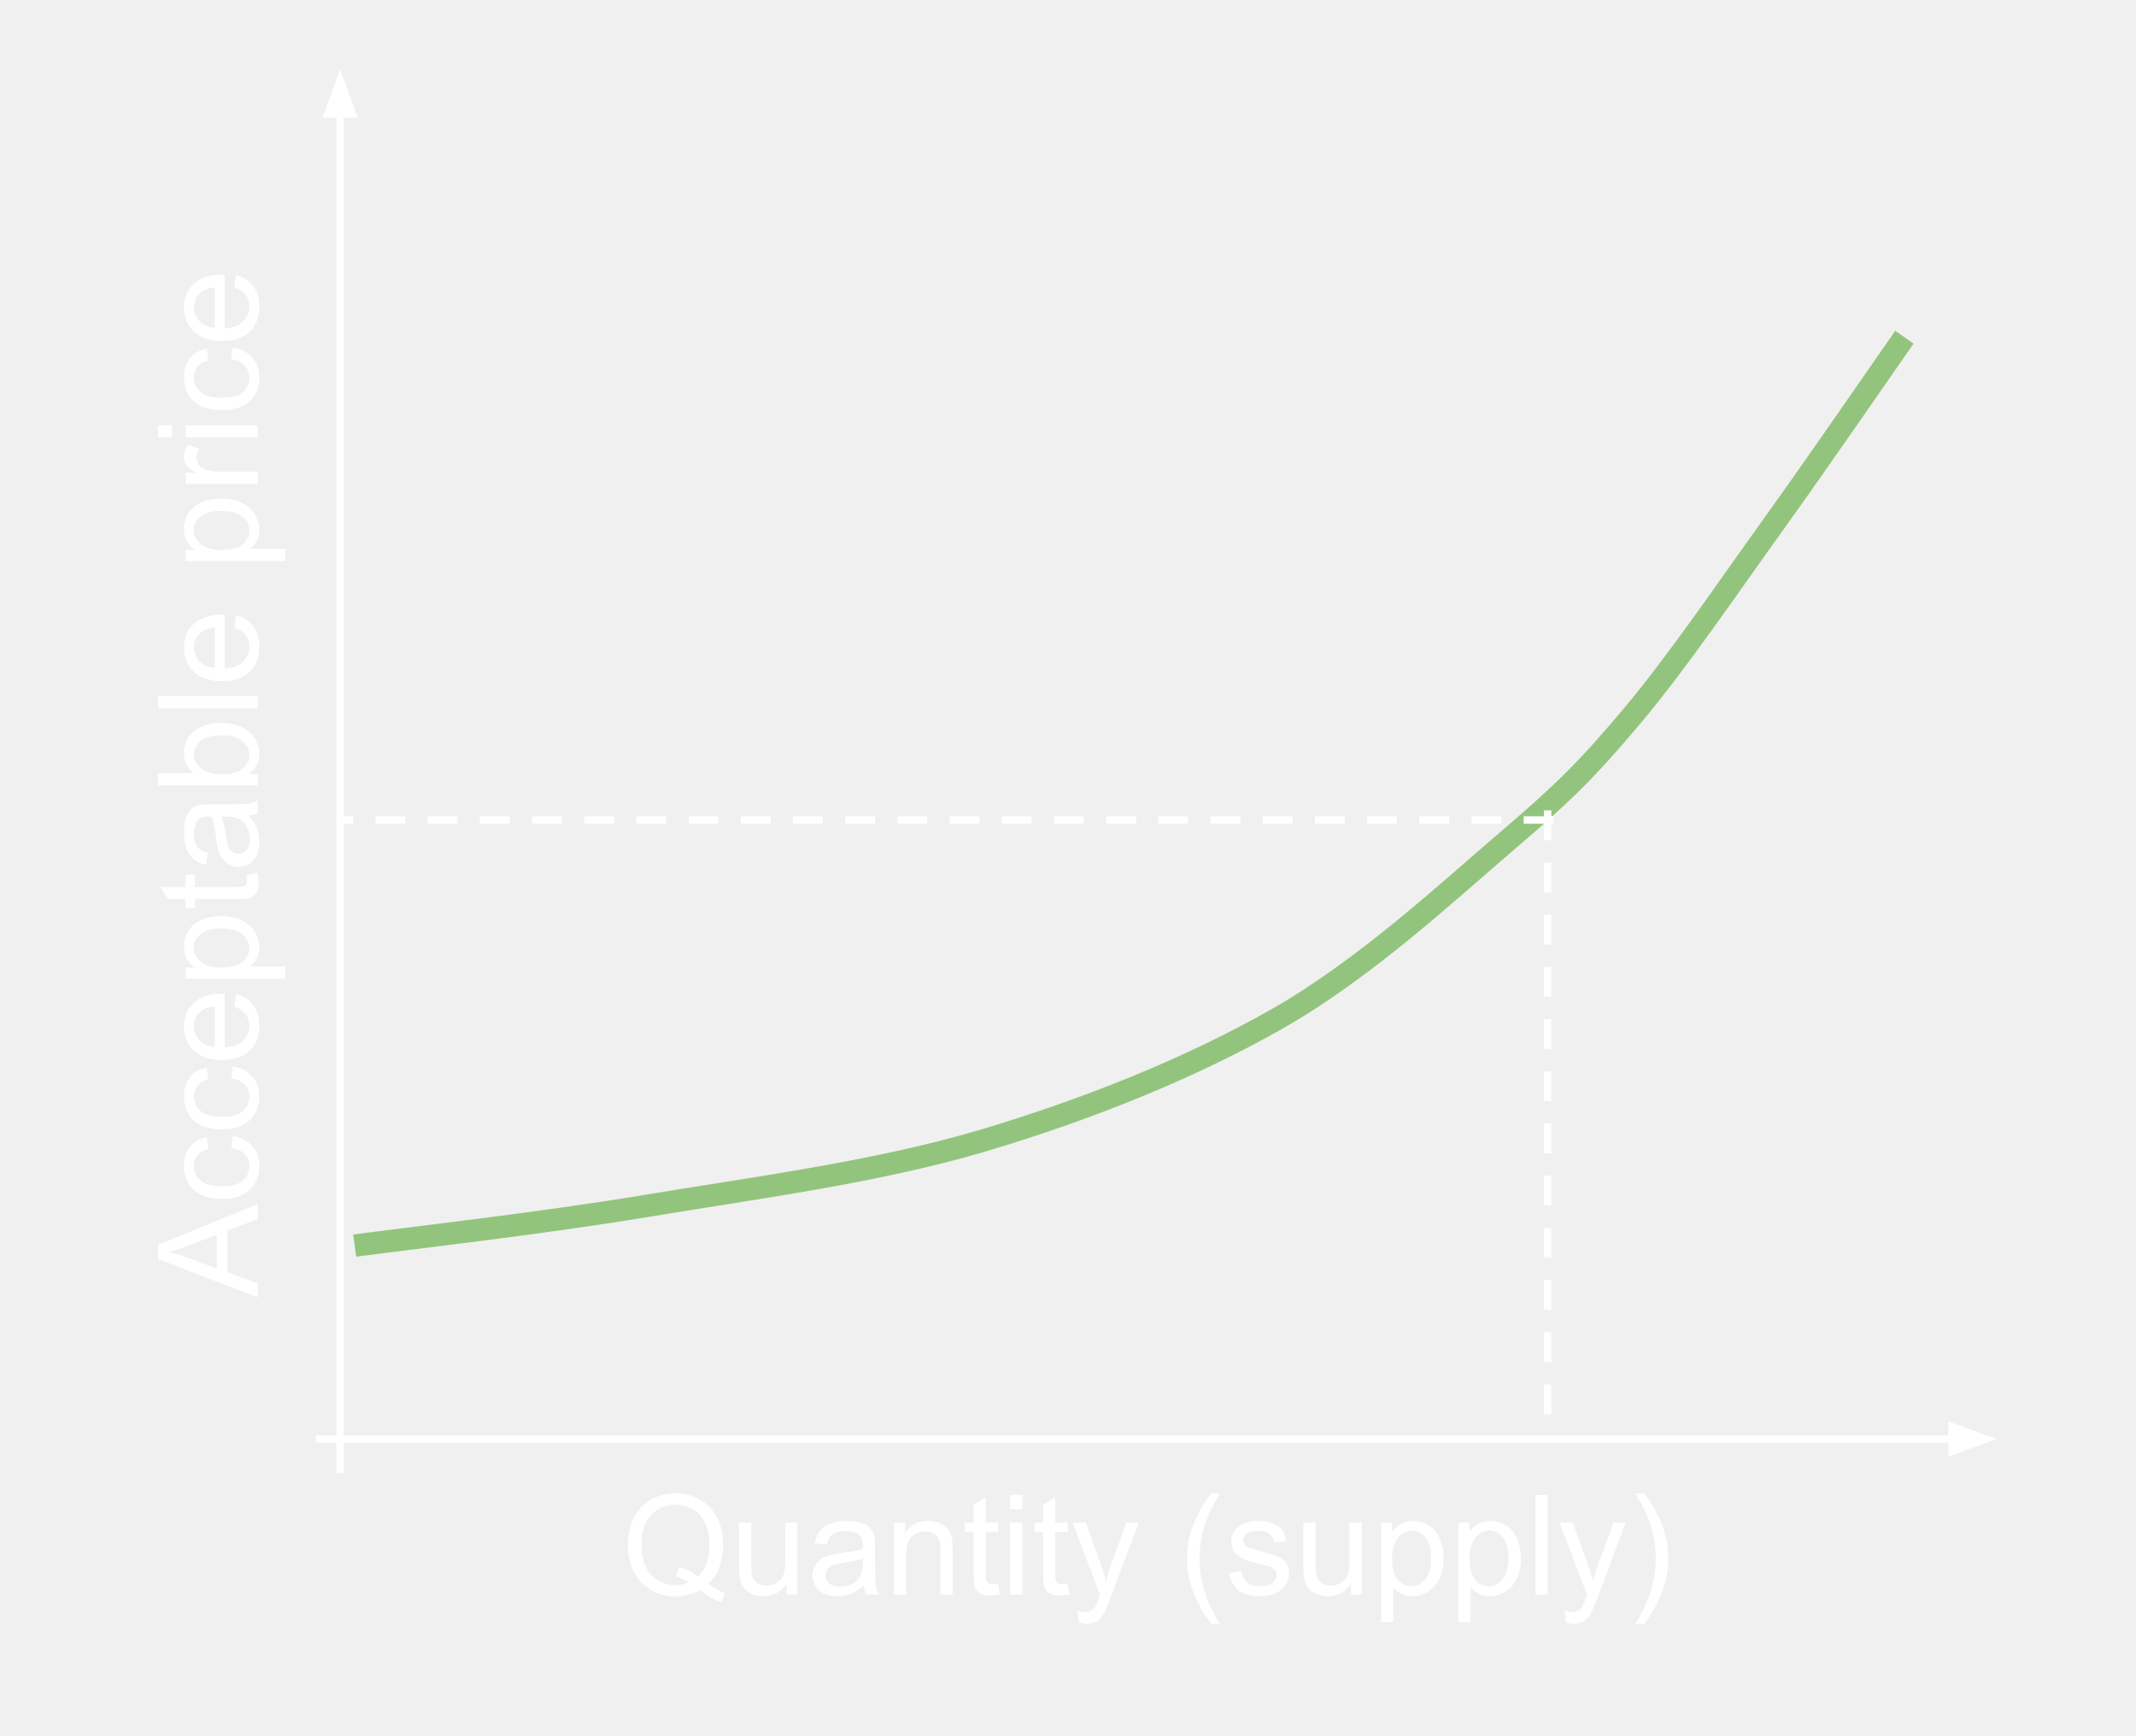
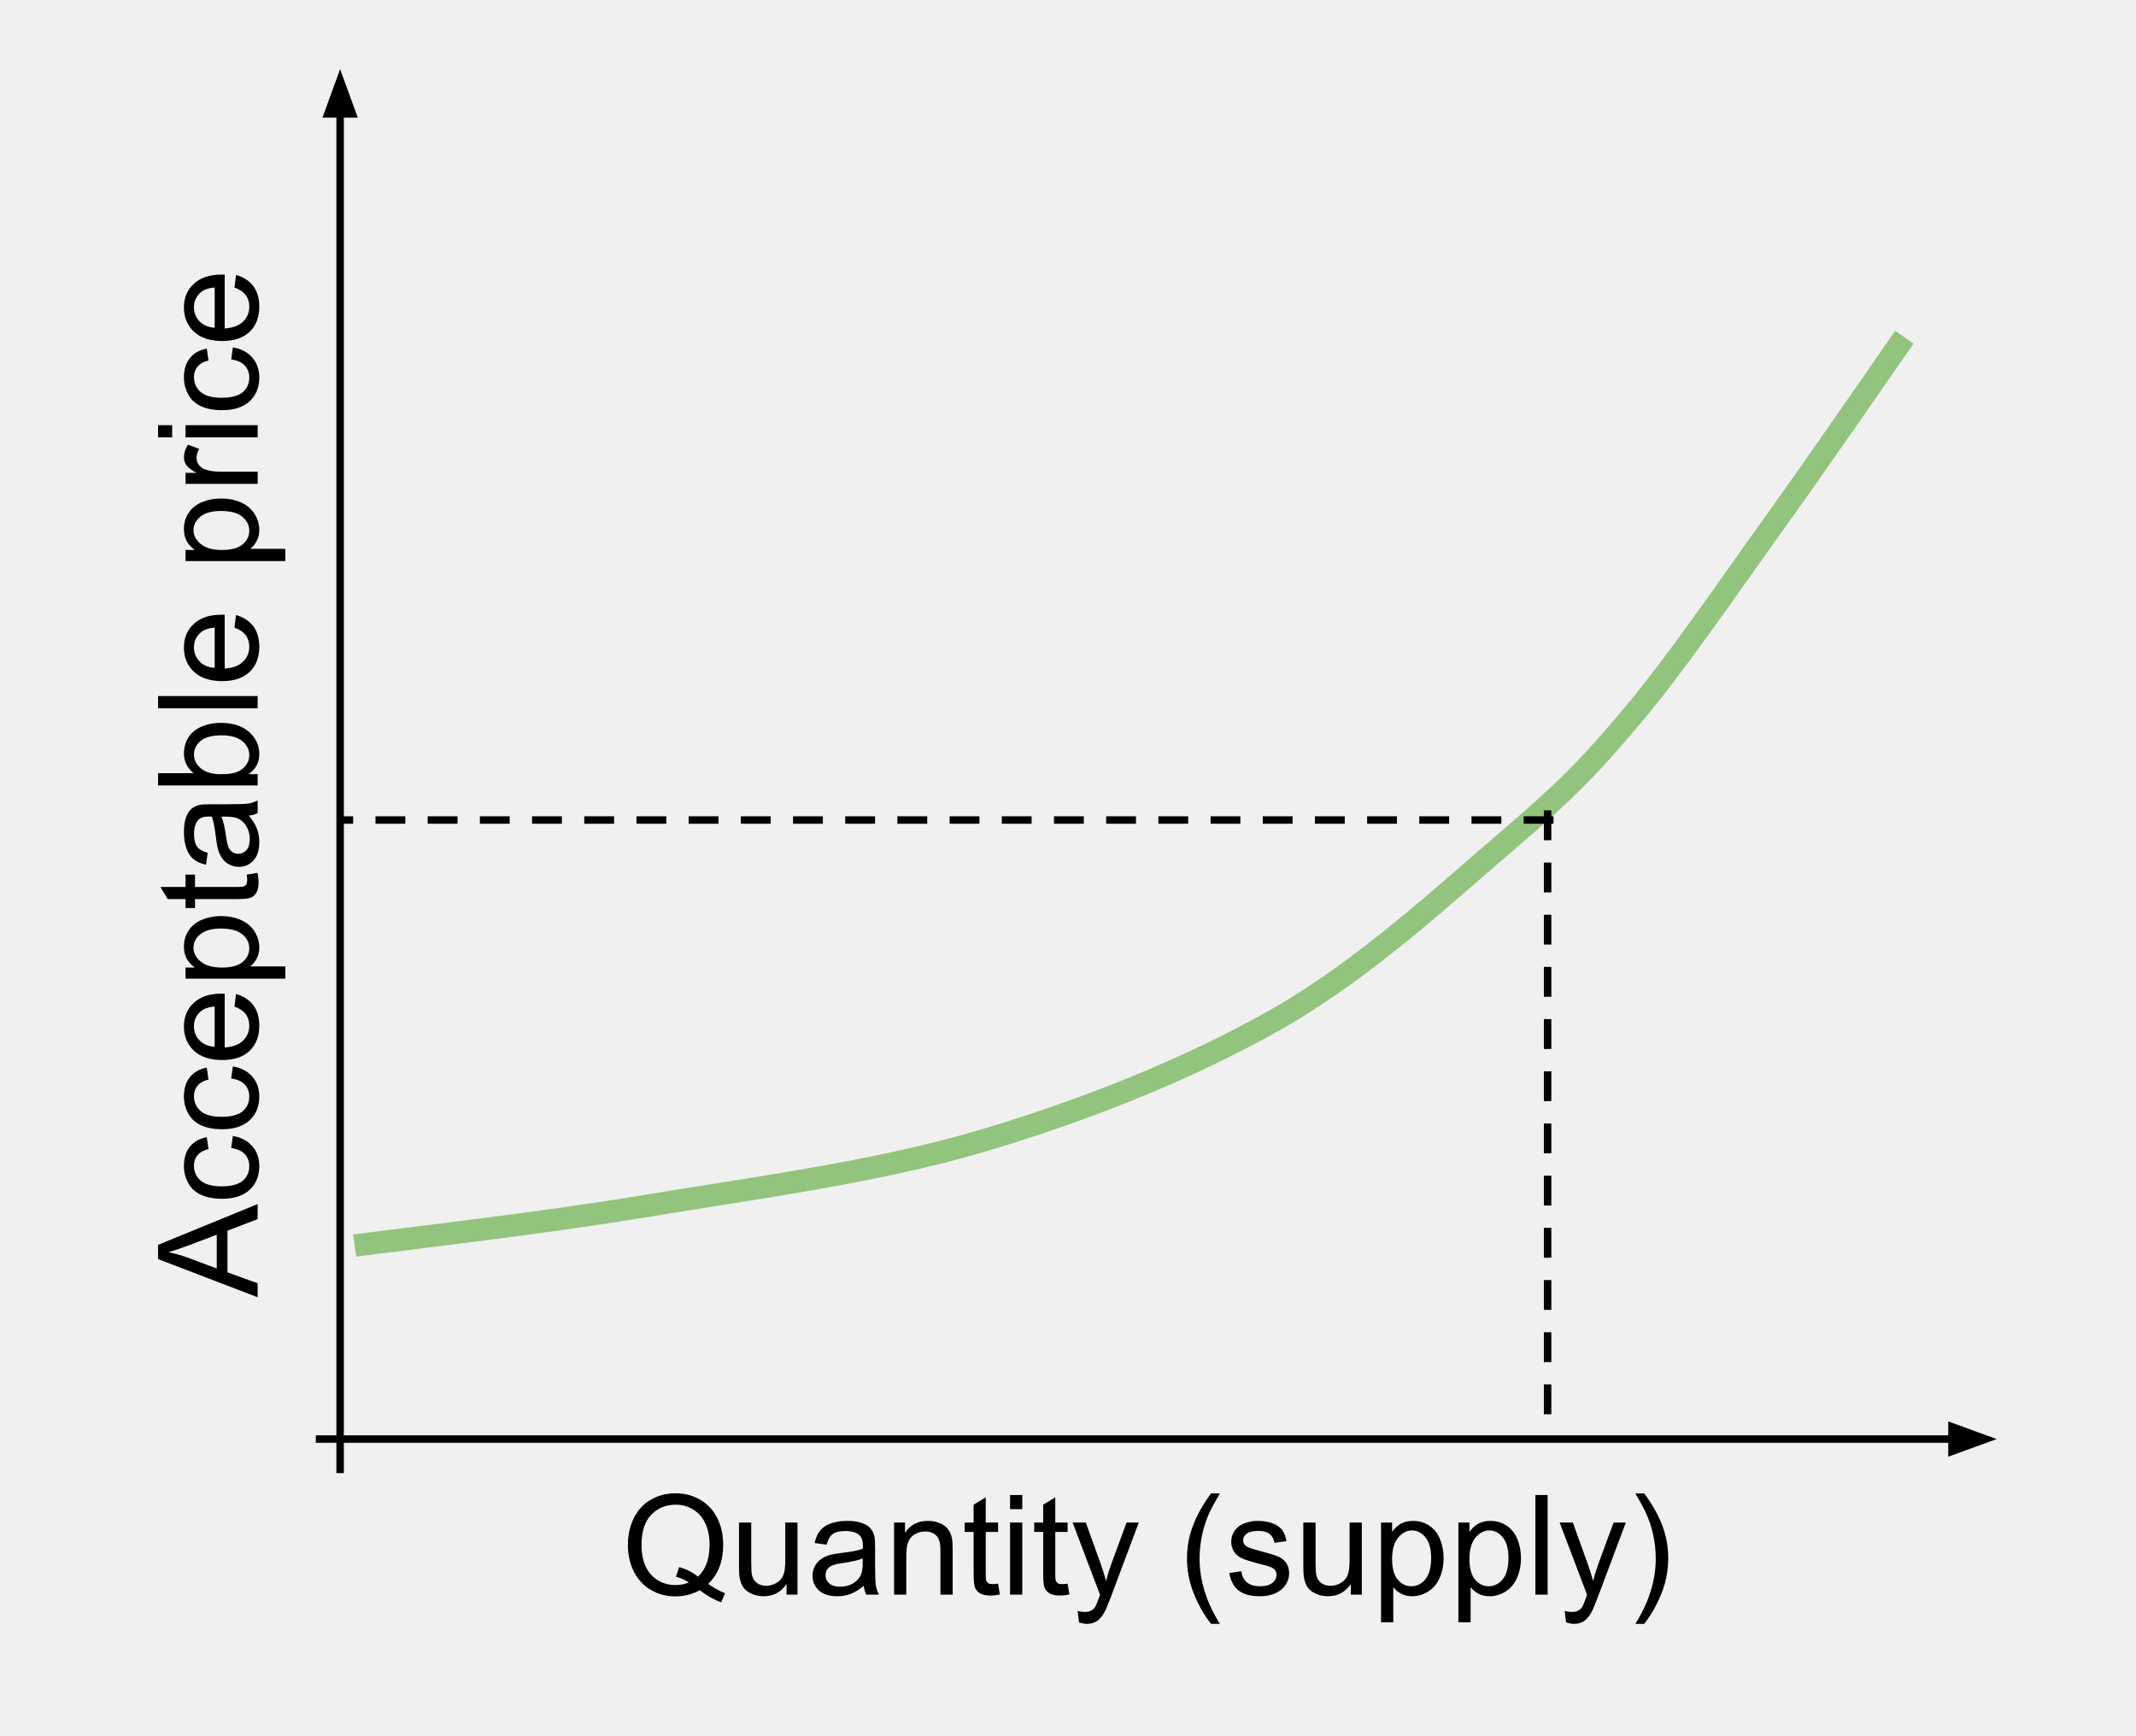
<svg xmlns="http://www.w3.org/2000/svg" version="1.1" viewBox="0.0 0.0 286.491 232.819" fill="none" stroke="none" stroke-linecap="square" stroke-miterlimit="10">
  <clipPath id="p.0">
    <path d="m0 0l286.491 0l0 232.819l-286.491 0l0 -232.819z" clip-rule="nonzero" />
  </clipPath>
  <g clip-path="url(#p.0)">
-     <path fill="#fff" fill-opacity="0.0" d="m0 0l286.491 0l0 232.819l-286.491 0z" fill-rule="evenodd" />
-     <path fill="#fff" fill-opacity="0.0" d="m45.619 197.591l0 -188.315" fill-rule="evenodd" />
-     <path stroke="#fff" stroke-width="1.0" stroke-linejoin="round" stroke-linecap="butt" d="m45.619 197.591l0 -182.315" fill-rule="evenodd" />
-     <path fill="#fff" stroke="#fff" stroke-width="1.0" stroke-linecap="butt" d="m47.271 15.276l-1.652 -4.538l-1.652 4.538z" fill-rule="evenodd" />
-     <path fill="#fff" fill-opacity="0.0" d="m42.36 193.029l225.449 0" fill-rule="evenodd" />
-     <path stroke="#fff" stroke-width="1.0" stroke-linejoin="round" stroke-linecap="butt" d="m42.36 193.029l219.449 0" fill-rule="evenodd" />
-     <path fill="#fff" stroke="#fff" stroke-width="1.0" stroke-linecap="butt" d="m261.808 194.681l4.538 -1.652l-4.538 -1.652z" fill-rule="evenodd" />
-     <path fill="#fff" fill-opacity="0.0" d="m255.428 45.228c-2.932 4.191 -11.512 16.682 -17.593 25.144c-6.081 8.462 -12.922 18.535 -18.895 25.627c-5.973 7.092 -9.014 10.154 -16.942 16.924c-7.928 6.77 -18.896 17.006 -30.625 23.695c-11.728 6.689 -25.628 12.249 -39.745 16.439c-14.118 4.191 -30.951 6.367 -44.961 8.705c-14.009 2.337 -32.579 4.433 -39.094 5.319" fill-rule="evenodd" />
+     <path fill="#000000" fill-opacity="0.0" d="m0 0l286.491 0l0 232.819l-286.491 0z" fill-rule="evenodd" />
+     <path fill="#000000" fill-opacity="0.0" d="m45.619 197.591l0 -188.315" fill-rule="evenodd" />
+     <path stroke="#000000" stroke-width="1.0" stroke-linejoin="round" stroke-linecap="butt" d="m45.619 197.591l0 -182.315" fill-rule="evenodd" />
+     <path fill="#000000" stroke="#000000" stroke-width="1.0" stroke-linecap="butt" d="m47.271 15.276l-1.652 -4.538l-1.652 4.538z" fill-rule="evenodd" />
+     <path fill="#000000" fill-opacity="0.0" d="m42.36 193.029l225.449 0" fill-rule="evenodd" />
+     <path stroke="#000000" stroke-width="1.0" stroke-linejoin="round" stroke-linecap="butt" d="m42.36 193.029l219.449 0" fill-rule="evenodd" />
+     <path fill="#000000" stroke="#000000" stroke-width="1.0" stroke-linecap="butt" d="m261.808 194.681l4.538 -1.652l-4.538 -1.652z" fill-rule="evenodd" />
+     <path fill="#000000" fill-opacity="0.0" d="m255.428 45.228c-2.932 4.191 -11.512 16.682 -17.593 25.144c-6.081 8.462 -12.922 18.535 -18.895 25.627c-5.973 7.092 -9.014 10.154 -16.942 16.924c-7.928 6.77 -18.896 17.006 -30.625 23.695c-11.728 6.689 -25.628 12.249 -39.745 16.439c-14.118 4.191 -30.951 6.367 -44.961 8.705c-14.009 2.337 -32.579 4.433 -39.094 5.319" fill-rule="evenodd" />
    <path stroke="#93c47d" stroke-width="3.0" stroke-linejoin="round" stroke-linecap="butt" d="m255.428 45.228c-2.932 4.191 -11.512 16.682 -17.593 25.144c-6.081 8.462 -12.922 18.535 -18.895 25.627c-5.973 7.092 -9.014 10.154 -16.942 16.924c-7.928 6.77 -18.896 17.006 -30.625 23.695c-11.728 6.689 -25.628 12.249 -39.745 16.439c-14.118 4.191 -30.951 6.367 -44.961 8.705c-14.009 2.337 -32.579 4.433 -39.094 5.319" fill-rule="evenodd" />
-     <path fill="#fff" fill-opacity="0.0" d="m7.637 182.979l0 -165.512l29.984 0l0 165.512z" fill-rule="evenodd" />
-     <path fill="#fff" d="m34.557 174.01l-13.359 -5.125l0 -1.906l13.359 -5.469l0 2.016l-4.047 1.547l0 5.594l4.047 1.469l0 1.875zm-5.484 -3.859l0 -4.531l-3.703 1.406q-1.688 0.625 -2.766 0.938q1.281 0.266 2.547 0.719l3.922 1.469zm1.938 -16.162l0.219 -1.609q1.656 0.266 2.609 1.359q0.938 1.078 0.938 2.672q0 1.984 -1.297 3.188q-1.297 1.203 -3.719 1.203q-1.578 0 -2.75 -0.516q-1.172 -0.516 -1.75 -1.578q-0.594 -1.062 -0.594 -2.312q0 -1.578 0.797 -2.578q0.797 -1.0 2.266 -1.281l0.234 1.594q-0.969 0.234 -1.453 0.812q-0.5 0.578 -0.5 1.391q0 1.234 0.891 2.016q0.891 0.781 2.812 0.781q1.953 0 2.844 -0.75q0.875 -0.75 0.875 -1.953q0 -0.969 -0.594 -1.609q-0.594 -0.656 -1.828 -0.828zm0 -9.328l0.219 -1.609q1.656 0.266 2.609 1.359q0.938 1.078 0.938 2.672q0 1.984 -1.297 3.188q-1.297 1.203 -3.719 1.203q-1.578 0 -2.75 -0.516q-1.172 -0.516 -1.75 -1.578q-0.594 -1.062 -0.594 -2.312q0 -1.578 0.797 -2.578q0.797 -1.0 2.266 -1.281l0.234 1.594q-0.969 0.234 -1.453 0.812q-0.5 0.578 -0.5 1.391q0 1.234 0.891 2.016q0.891 0.781 2.812 0.781q1.953 0 2.844 -0.75q0.875 -0.75 0.875 -1.953q0 -0.969 -0.594 -1.609q-0.594 -0.656 -1.828 -0.828zm0.438 -9.641l0.203 -1.688q1.484 0.406 2.313 1.484q0.812 1.078 0.812 2.766q0 2.125 -1.297 3.375q-1.312 1.234 -3.672 1.234q-2.453 0 -3.797 -1.25q-1.344 -1.266 -1.344 -3.266q0 -1.938 1.328 -3.156q1.312 -1.234 3.703 -1.234q0.156 0 0.438 0l0 7.219q1.594 -0.094 2.453 -0.906q0.844 -0.812 0.844 -2.016q0 -0.906 -0.469 -1.547q-0.484 -0.641 -1.516 -1.016zm-2.656 5.391l0 -5.406q-1.219 0.109 -1.828 0.625q-0.953 0.781 -0.953 2.031q0 1.125 0.766 1.906q0.75 0.766 2.016 0.844zm9.469 -9.141l-13.375 0l0 -1.484l1.25 0q-0.734 -0.531 -1.094 -1.188q-0.375 -0.672 -0.375 -1.625q0 -1.234 0.641 -2.172q0.625 -0.953 1.797 -1.438q1.156 -0.484 2.547 -0.484q1.484 0 2.672 0.531q1.188 0.531 1.828 1.547q0.625 1.016 0.625 2.141q0 0.812 -0.344 1.469q-0.344 0.656 -0.875 1.062l4.703 0l0 1.641zm-8.484 -1.484q1.859 0 2.766 -0.75q0.891 -0.766 0.891 -1.828q0 -1.094 -0.922 -1.875q-0.938 -0.781 -2.875 -0.781q-1.844 0 -2.766 0.766q-0.922 0.75 -0.922 1.812q0 1.047 0.984 1.859q0.969 0.797 2.844 0.797zm3.313 -12.469l1.453 -0.234q0.141 0.688 0.141 1.234q0 0.891 -0.281 1.391q-0.281 0.484 -0.734 0.688q-0.469 0.203 -1.938 0.203l-5.578 0l0 1.203l-1.266 0l0 -1.203l-2.391 0l-0.984 -1.625l3.375 0l0 -1.656l1.266 0l0 1.656l5.672 0q0.688 0 0.891 -0.078q0.203 -0.094 0.328 -0.281q0.109 -0.203 0.109 -0.578q0 -0.266 -0.062 -0.719zm0.281 -7.918q0.766 0.922 1.094 1.766q0.312 0.828 0.312 1.797q0 1.594 -0.781 2.453q-0.781 0.859 -1.984 0.859q-0.719 0 -1.297 -0.328q-0.594 -0.328 -0.938 -0.844q-0.359 -0.531 -0.547 -1.188q-0.125 -0.469 -0.25 -1.453q-0.234 -1.984 -0.562 -2.922q-0.344 -0.016 -0.422 -0.016q-1.0 0 -1.422 0.469q-0.547 0.625 -0.547 1.875q0 1.156 0.406 1.703q0.406 0.547 1.422 0.812l-0.219 1.609q-1.016 -0.219 -1.641 -0.719q-0.641 -0.5 -0.984 -1.453q-0.344 -0.953 -0.344 -2.188q0 -1.25 0.297 -2.016q0.281 -0.781 0.734 -1.141q0.438 -0.375 1.109 -0.516q0.422 -0.078 1.516 -0.078l2.188 0q2.281 0 2.891 -0.109q0.594 -0.109 1.156 -0.406l0 1.703q-0.516 0.266 -1.188 0.328zm-3.672 0.141q0.375 0.891 0.625 2.672q0.141 1.016 0.328 1.438q0.188 0.422 0.531 0.656q0.344 0.219 0.781 0.219q0.656 0 1.094 -0.5q0.438 -0.5 0.438 -1.453q0 -0.938 -0.406 -1.672q-0.422 -0.75 -1.141 -1.094q-0.562 -0.266 -1.641 -0.266l-0.609 0zm4.859 -5.704l0 1.516l-13.359 0l0 -1.641l4.766 0q-1.297 -1.047 -1.297 -2.656q0 -0.891 0.359 -1.688q0.359 -0.797 1.016 -1.312q0.641 -0.516 1.562 -0.797q0.922 -0.297 1.969 -0.297q2.484 0 3.844 1.234q1.359 1.219 1.359 2.953q0 1.703 -1.438 2.688l1.219 0zm-4.906 0.016q1.734 0 2.516 -0.484q1.266 -0.766 1.266 -2.094q0 -1.078 -0.938 -1.859q-0.938 -0.781 -2.781 -0.781q-1.891 0 -2.797 0.75q-0.906 0.75 -0.906 1.828q0 1.062 0.938 1.859q0.938 0.781 2.703 0.781zm4.906 -8.844l-13.359 0l0 -1.641l13.359 0l0 1.641zm-3.109 -10.817l0.203 -1.688q1.484 0.406 2.313 1.484q0.812 1.078 0.812 2.766q0 2.125 -1.297 3.375q-1.312 1.234 -3.672 1.234q-2.453 0 -3.797 -1.25q-1.344 -1.266 -1.344 -3.266q0 -1.938 1.328 -3.156q1.312 -1.234 3.703 -1.234q0.156 0 0.438 0l0 7.219q1.594 -0.094 2.453 -0.906q0.844 -0.812 0.844 -2.016q0 -0.906 -0.469 -1.547q-0.484 -0.641 -1.516 -1.016zm-2.656 5.391l0 -5.406q-1.219 0.109 -1.828 0.625q-0.953 0.781 -0.953 2.031q0 1.125 0.766 1.906q0.75 0.766 2.016 0.844zm9.469 -14.325l-13.375 0l0 -1.484l1.25 0q-0.734 -0.531 -1.094 -1.188q-0.375 -0.672 -0.375 -1.625q0 -1.234 0.641 -2.172q0.625 -0.953 1.797 -1.438q1.156 -0.484 2.547 -0.484q1.484 0 2.672 0.531q1.188 0.531 1.828 1.547q0.625 1.016 0.625 2.141q0 0.812 -0.344 1.469q-0.344 0.656 -0.875 1.062l4.703 0l0 1.641zm-8.484 -1.484q1.859 0 2.766 -0.75q0.891 -0.766 0.891 -1.828q0 -1.094 -0.922 -1.875q-0.938 -0.781 -2.875 -0.781q-1.844 0 -2.766 0.766q-0.922 0.75 -0.922 1.812q0 1.047 0.984 1.859q0.969 0.797 2.844 0.797zm4.781 -8.876l-9.672 0l0 -1.469l1.469 0q-1.031 -0.562 -1.359 -1.031q-0.328 -0.484 -0.328 -1.062q0 -0.828 0.531 -1.688l1.516 0.562q-0.359 0.609 -0.359 1.203q0 0.547 0.328 0.969q0.328 0.422 0.891 0.609q0.875 0.281 1.922 0.281l5.063 0l0 1.625zm-11.469 -6.228l-1.891 0l0 -1.641l1.891 0l0 1.641zm11.469 0l-9.672 0l0 -1.641l9.672 0l0 1.641zm-3.547 -10.457l0.219 -1.609q1.656 0.266 2.609 1.359q0.938 1.078 0.938 2.672q0 1.984 -1.297 3.188q-1.297 1.203 -3.719 1.203q-1.578 0 -2.75 -0.516q-1.172 -0.516 -1.75 -1.578q-0.594 -1.062 -0.594 -2.312q0 -1.578 0.797 -2.578q0.797 -1.0 2.266 -1.281l0.234 1.594q-0.969 0.234 -1.453 0.812q-0.5 0.578 -0.5 1.391q0 1.234 0.891 2.016q0.891 0.781 2.812 0.781q1.953 0 2.844 -0.75q0.875 -0.75 0.875 -1.953q0 -0.969 -0.594 -1.609q-0.594 -0.656 -1.828 -0.828zm0.438 -9.641l0.203 -1.688q1.484 0.406 2.313 1.484q0.812 1.078 0.812 2.766q0 2.125 -1.297 3.375q-1.312 1.234 -3.672 1.234q-2.453 0 -3.797 -1.25q-1.344 -1.266 -1.344 -3.266q0 -1.938 1.328 -3.156q1.312 -1.234 3.703 -1.234q0.156 0 0.438 0l0 7.219q1.594 -0.094 2.453 -0.906q0.844 -0.812 0.844 -2.016q0 -0.906 -0.469 -1.547q-0.484 -0.641 -1.516 -1.016zm-2.656 5.391l0 -5.406q-1.219 0.109 -1.828 0.625q-0.953 0.781 -0.953 2.031q0 1.125 0.766 1.906q0.75 0.766 2.016 0.844z" fill-rule="nonzero" />
-     <path fill="#fff" fill-opacity="0.0" d="m74.42 186.976l174.016 0l0 29.984l-174.016 0z" fill-rule="evenodd" />
-     <path fill="#fff" d="m94.982 212.459q1.234 0.859 2.266 1.25l-0.516 1.219q-1.438 -0.516 -2.875 -1.625q-1.484 0.828 -3.281 0.828q-1.812 0 -3.297 -0.875q-1.469 -0.875 -2.266 -2.453q-0.797 -1.594 -0.797 -3.578q0 -1.984 0.797 -3.594q0.812 -1.625 2.281 -2.469q1.484 -0.859 3.328 -0.859q1.844 0 3.328 0.891q1.484 0.875 2.266 2.453q0.781 1.578 0.781 3.562q0 1.656 -0.5 2.969q-0.5 1.312 -1.516 2.281zm-3.891 -2.25q1.531 0.422 2.516 1.281q1.562 -1.422 1.562 -4.281q0 -1.625 -0.547 -2.828q-0.547 -1.219 -1.609 -1.875q-1.062 -0.672 -2.391 -0.672q-1.969 0 -3.281 1.359q-1.297 1.344 -1.297 4.031q0 2.594 1.281 4.0q1.297 1.391 3.297 1.391q0.953 0 1.781 -0.359q-0.828 -0.531 -1.75 -0.766l0.438 -1.281zm14.402 3.688l0 -1.422q-1.125 1.641 -3.062 1.641q-0.859 0 -1.609 -0.328q-0.734 -0.328 -1.094 -0.828q-0.359 -0.5 -0.5 -1.219q-0.109 -0.469 -0.109 -1.531l0 -5.984l1.641 0l0 5.359q0 1.281 0.109 1.734q0.156 0.641 0.656 1.016q0.5 0.375 1.234 0.375q0.734 0 1.375 -0.375q0.656 -0.391 0.922 -1.031q0.266 -0.656 0.266 -1.891l0 -5.188l1.641 0l0 9.672l-1.469 0zm10.36 -1.188q-0.922 0.766 -1.766 1.094q-0.828 0.312 -1.797 0.312q-1.594 0 -2.453 -0.781q-0.859 -0.781 -0.859 -1.984q0 -0.719 0.328 -1.297q0.328 -0.594 0.844 -0.938q0.531 -0.359 1.188 -0.547q0.469 -0.125 1.453 -0.25q1.984 -0.234 2.922 -0.562q0.016 -0.344 0.016 -0.422q0 -1.0 -0.469 -1.422q-0.625 -0.547 -1.875 -0.547q-1.156 0 -1.703 0.406q-0.547 0.406 -0.812 1.422l-1.609 -0.219q0.219 -1.016 0.719 -1.641q0.5 -0.641 1.453 -0.984q0.953 -0.344 2.188 -0.344q1.25 0 2.016 0.297q0.781 0.281 1.141 0.734q0.375 0.438 0.516 1.109q0.078 0.422 0.078 1.516l0 2.188q0 2.281 0.109 2.891q0.109 0.594 0.406 1.156l-1.703 0q-0.266 -0.516 -0.328 -1.188zm-0.141 -3.672q-0.891 0.375 -2.672 0.625q-1.016 0.141 -1.438 0.328q-0.422 0.188 -0.656 0.531q-0.219 0.344 -0.219 0.781q0 0.656 0.5 1.094q0.5 0.438 1.453 0.438q0.938 0 1.672 -0.406q0.75 -0.422 1.094 -1.141q0.266 -0.562 0.266 -1.641l0 -0.609zm4.204 4.859l0 -9.672l1.469 0l0 1.375q1.062 -1.594 3.078 -1.594q0.875 0 1.609 0.312q0.734 0.312 1.094 0.828q0.375 0.5 0.516 1.203q0.094 0.453 0.094 1.594l0 5.953l-1.641 0l0 -5.891q0 -1.0 -0.203 -1.484q-0.188 -0.5 -0.672 -0.797q-0.484 -0.297 -1.141 -0.297q-1.047 0 -1.812 0.672q-0.75 0.656 -0.75 2.516l0 5.281l-1.641 0zm13.954 -1.469l0.234 1.453q-0.688 0.141 -1.234 0.141q-0.891 0 -1.391 -0.281q-0.484 -0.281 -0.688 -0.734q-0.203 -0.469 -0.203 -1.938l0 -5.578l-1.203 0l0 -1.266l1.203 0l0 -2.391l1.625 -0.984l0 3.375l1.656 0l0 1.266l-1.656 0l0 5.672q0 0.688 0.078 0.891q0.094 0.203 0.281 0.328q0.203 0.109 0.578 0.109q0.266 0 0.719 -0.062zm1.605 -10.0l0 -1.891l1.641 0l0 1.891l-1.641 0zm0 11.469l0 -9.672l1.641 0l0 9.672l-1.641 0zm7.723 -1.469l0.234 1.453q-0.688 0.141 -1.234 0.141q-0.891 0 -1.391 -0.281q-0.484 -0.281 -0.688 -0.734q-0.203 -0.469 -0.203 -1.938l0 -5.578l-1.203 0l0 -1.266l1.203 0l0 -2.391l1.625 -0.984l0 3.375l1.656 0l0 1.266l-1.656 0l0 5.672q0 0.688 0.078 0.891q0.094 0.203 0.281 0.328q0.203 0.109 0.578 0.109q0.266 0 0.719 -0.062zm1.527 5.188l-0.188 -1.531q0.547 0.141 0.938 0.141q0.547 0 0.875 -0.188q0.328 -0.172 0.547 -0.5q0.156 -0.25 0.5 -1.219q0.047 -0.141 0.141 -0.406l-3.672 -9.688l1.766 0l2.016 5.594q0.391 1.078 0.703 2.25q0.281 -1.125 0.672 -2.203l2.078 -5.641l1.641 0l-3.688 9.828q-0.594 1.609 -0.922 2.203q-0.438 0.812 -1.0 1.188q-0.562 0.375 -1.344 0.375q-0.484 0 -1.062 -0.203zm17.715 0.203q-1.359 -1.703 -2.297 -4.0q-0.938 -2.297 -0.938 -4.766q0 -2.156 0.703 -4.141q0.828 -2.312 2.531 -4.594l1.172 0q-1.094 1.891 -1.453 2.703q-0.547 1.25 -0.875 2.625q-0.391 1.703 -0.391 3.422q0 4.375 2.719 8.75l-1.172 0zm2.431 -6.812l1.625 -0.25q0.125 0.969 0.75 1.5q0.625 0.516 1.75 0.516q1.125 0 1.672 -0.453q0.547 -0.469 0.547 -1.094q0 -0.547 -0.484 -0.875q-0.328 -0.219 -1.672 -0.547q-1.812 -0.469 -2.516 -0.797q-0.688 -0.328 -1.047 -0.906q-0.359 -0.594 -0.359 -1.312q0 -0.641 0.297 -1.188q0.297 -0.562 0.812 -0.922q0.375 -0.281 1.031 -0.469q0.672 -0.203 1.422 -0.203q1.141 0 2.0 0.328q0.859 0.328 1.266 0.891q0.422 0.562 0.578 1.5l-1.609 0.219q-0.109 -0.75 -0.641 -1.172q-0.516 -0.422 -1.469 -0.422q-1.141 0 -1.625 0.375q-0.469 0.375 -0.469 0.875q0 0.312 0.188 0.578q0.203 0.266 0.641 0.438q0.234 0.094 1.438 0.422q1.75 0.453 2.438 0.75q0.688 0.297 1.078 0.859q0.391 0.562 0.391 1.406q0 0.828 -0.484 1.547q-0.469 0.719 -1.375 1.125q-0.906 0.391 -2.047 0.391q-1.875 0 -2.875 -0.781q-0.984 -0.781 -1.25 -2.328zm16.312 2.891l0 -1.422q-1.125 1.641 -3.062 1.641q-0.859 0 -1.609 -0.328q-0.734 -0.328 -1.094 -0.828q-0.359 -0.5 -0.5 -1.219q-0.109 -0.469 -0.109 -1.531l0 -5.984l1.641 0l0 5.359q0 1.281 0.109 1.734q0.156 0.641 0.656 1.016q0.5 0.375 1.234 0.375q0.734 0 1.375 -0.375q0.656 -0.391 0.922 -1.031q0.266 -0.656 0.266 -1.891l0 -5.188l1.641 0l0 9.672l-1.469 0zm4.048 3.703l0 -13.375l1.484 0l0 1.25q0.531 -0.734 1.188 -1.094q0.672 -0.375 1.625 -0.375q1.234 0 2.172 0.641q0.953 0.625 1.438 1.797q0.484 1.156 0.484 2.547q0 1.484 -0.531 2.672q-0.531 1.188 -1.547 1.828q-1.016 0.625 -2.141 0.625q-0.812 0 -1.469 -0.344q-0.656 -0.344 -1.062 -0.875l0 4.703l-1.641 0zm1.484 -8.484q0 1.859 0.75 2.766q0.766 0.891 1.828 0.891q1.094 0 1.875 -0.922q0.781 -0.938 0.781 -2.875q0 -1.844 -0.766 -2.766q-0.75 -0.922 -1.812 -0.922q-1.047 0 -1.859 0.984q-0.797 0.969 -0.797 2.844zm8.891 8.484l0 -13.375l1.484 0l0 1.25q0.531 -0.734 1.188 -1.094q0.672 -0.375 1.625 -0.375q1.234 0 2.172 0.641q0.953 0.625 1.438 1.797q0.484 1.156 0.484 2.547q0 1.484 -0.531 2.672q-0.531 1.188 -1.547 1.828q-1.016 0.625 -2.141 0.625q-0.812 0 -1.469 -0.344q-0.656 -0.344 -1.062 -0.875l0 4.703l-1.641 0zm1.484 -8.484q0 1.859 0.75 2.766q0.766 0.891 1.828 0.891q1.094 0 1.875 -0.922q0.781 -0.938 0.781 -2.875q0 -1.844 -0.766 -2.766q-0.75 -0.922 -1.812 -0.922q-1.047 0 -1.859 0.984q-0.797 0.969 -0.797 2.844zm8.844 4.781l0 -13.359l1.641 0l0 13.359l-1.641 0zm4.114 3.719l-0.188 -1.531q0.547 0.141 0.938 0.141q0.547 0 0.875 -0.188q0.328 -0.172 0.547 -0.5q0.156 -0.25 0.5 -1.219q0.047 -0.141 0.141 -0.406l-3.672 -9.688l1.766 0l2.016 5.594q0.391 1.078 0.703 2.25q0.281 -1.125 0.672 -2.203l2.078 -5.641l1.641 0l-3.688 9.828q-0.594 1.609 -0.922 2.203q-0.438 0.812 -1.0 1.188q-0.562 0.375 -1.344 0.375q-0.484 0 -1.062 -0.203zm10.484 0.203l-1.188 0q2.734 -4.375 2.734 -8.75q0 -1.719 -0.391 -3.391q-0.312 -1.375 -0.875 -2.625q-0.359 -0.828 -1.469 -2.734l1.188 0q1.703 2.281 2.531 4.594q0.688 1.984 0.688 4.141q0 2.469 -0.938 4.766q-0.938 2.297 -2.281 4.0z" fill-rule="nonzero" />
-     <path fill="#fff" fill-opacity="0.0" d="m207.572 108.701l0 84.063" fill-rule="evenodd" />
-     <path stroke="#fff" stroke-width="1.0" stroke-linejoin="round" stroke-linecap="butt" stroke-dasharray="4.0,3.0" d="m207.572 108.701l0 84.063" fill-rule="evenodd" />
-     <path fill="#fff" fill-opacity="0.0" d="m208.365 109.992l-162.488 0" fill-rule="evenodd" />
-     <path stroke="#fff" stroke-width="1.0" stroke-linejoin="round" stroke-linecap="butt" stroke-dasharray="4.0,3.0" d="m208.365 109.992l-162.488 0" fill-rule="evenodd" />
+     <path fill="#000000" fill-opacity="0.0" d="m7.637 182.979l0 -165.512l29.984 0l0 165.512z" fill-rule="evenodd" />
+     <path fill="#000000" d="m34.557 174.01l-13.359 -5.125l0 -1.906l13.359 -5.469l0 2.016l-4.047 1.547l0 5.594l4.047 1.469l0 1.875zm-5.484 -3.859l0 -4.531l-3.703 1.406q-1.688 0.625 -2.766 0.938q1.281 0.266 2.547 0.719l3.922 1.469zm1.938 -16.162l0.219 -1.609q1.656 0.266 2.609 1.359q0.938 1.078 0.938 2.672q0 1.984 -1.297 3.188q-1.297 1.203 -3.719 1.203q-1.578 0 -2.75 -0.516q-1.172 -0.516 -1.75 -1.578q-0.594 -1.062 -0.594 -2.312q0 -1.578 0.797 -2.578q0.797 -1.0 2.266 -1.281l0.234 1.594q-0.969 0.234 -1.453 0.812q-0.5 0.578 -0.5 1.391q0 1.234 0.891 2.016q0.891 0.781 2.812 0.781q1.953 0 2.844 -0.75q0.875 -0.75 0.875 -1.953q0 -0.969 -0.594 -1.609q-0.594 -0.656 -1.828 -0.828zm0 -9.328l0.219 -1.609q1.656 0.266 2.609 1.359q0.938 1.078 0.938 2.672q0 1.984 -1.297 3.188q-1.297 1.203 -3.719 1.203q-1.578 0 -2.75 -0.516q-1.172 -0.516 -1.75 -1.578q-0.594 -1.062 -0.594 -2.312q0 -1.578 0.797 -2.578q0.797 -1.0 2.266 -1.281l0.234 1.594q-0.969 0.234 -1.453 0.812q-0.5 0.578 -0.5 1.391q0 1.234 0.891 2.016q0.891 0.781 2.812 0.781q1.953 0 2.844 -0.75q0.875 -0.75 0.875 -1.953q0 -0.969 -0.594 -1.609q-0.594 -0.656 -1.828 -0.828zm0.438 -9.641l0.203 -1.688q1.484 0.406 2.313 1.484q0.812 1.078 0.812 2.766q0 2.125 -1.297 3.375q-1.312 1.234 -3.672 1.234q-2.453 0 -3.797 -1.25q-1.344 -1.266 -1.344 -3.266q0 -1.938 1.328 -3.156q1.312 -1.234 3.703 -1.234q0.156 0 0.438 0l0 7.219q1.594 -0.094 2.453 -0.906q0.844 -0.812 0.844 -2.016q0 -0.906 -0.469 -1.547q-0.484 -0.641 -1.516 -1.016zm-2.656 5.391l0 -5.406q-1.219 0.109 -1.828 0.625q-0.953 0.781 -0.953 2.031q0 1.125 0.766 1.906q0.75 0.766 2.016 0.844zm9.469 -9.141l-13.375 0l0 -1.484l1.25 0q-0.734 -0.531 -1.094 -1.188q-0.375 -0.672 -0.375 -1.625q0 -1.234 0.641 -2.172q0.625 -0.953 1.797 -1.438q1.156 -0.484 2.547 -0.484q1.484 0 2.672 0.531q1.188 0.531 1.828 1.547q0.625 1.016 0.625 2.141q0 0.812 -0.344 1.469q-0.344 0.656 -0.875 1.062l4.703 0l0 1.641zm-8.484 -1.484q1.859 0 2.766 -0.75q0.891 -0.766 0.891 -1.828q0 -1.094 -0.922 -1.875q-0.938 -0.781 -2.875 -0.781q-1.844 0 -2.766 0.766q-0.922 0.75 -0.922 1.812q0 1.047 0.984 1.859q0.969 0.797 2.844 0.797zm3.313 -12.469l1.453 -0.234q0.141 0.688 0.141 1.234q0 0.891 -0.281 1.391q-0.281 0.484 -0.734 0.688q-0.469 0.203 -1.938 0.203l-5.578 0l0 1.203l-1.266 0l0 -1.203l-2.391 0l-0.984 -1.625l3.375 0l0 -1.656l1.266 0l0 1.656l5.672 0q0.688 0 0.891 -0.078q0.203 -0.094 0.328 -0.281q0.109 -0.203 0.109 -0.578q0 -0.266 -0.062 -0.719zm0.281 -7.918q0.766 0.922 1.094 1.766q0.312 0.828 0.312 1.797q0 1.594 -0.781 2.453q-0.781 0.859 -1.984 0.859q-0.719 0 -1.297 -0.328q-0.594 -0.328 -0.938 -0.844q-0.359 -0.531 -0.547 -1.188q-0.125 -0.469 -0.25 -1.453q-0.234 -1.984 -0.562 -2.922q-0.344 -0.016 -0.422 -0.016q-1.0 0 -1.422 0.469q-0.547 0.625 -0.547 1.875q0 1.156 0.406 1.703q0.406 0.547 1.422 0.812l-0.219 1.609q-1.016 -0.219 -1.641 -0.719q-0.641 -0.5 -0.984 -1.453q-0.344 -0.953 -0.344 -2.188q0 -1.25 0.297 -2.016q0.281 -0.781 0.734 -1.141q0.438 -0.375 1.109 -0.516q0.422 -0.078 1.516 -0.078l2.188 0q2.281 0 2.891 -0.109q0.594 -0.109 1.156 -0.406l0 1.703q-0.516 0.266 -1.188 0.328zm-3.672 0.141q0.375 0.891 0.625 2.672q0.141 1.016 0.328 1.438q0.188 0.422 0.531 0.656q0.344 0.219 0.781 0.219q0.656 0 1.094 -0.5q0.438 -0.5 0.438 -1.453q0 -0.938 -0.406 -1.672q-0.422 -0.75 -1.141 -1.094q-0.562 -0.266 -1.641 -0.266l-0.609 0zm4.859 -5.704l0 1.516l-13.359 0l0 -1.641l4.766 0q-1.297 -1.047 -1.297 -2.656q0 -0.891 0.359 -1.688q0.359 -0.797 1.016 -1.312q0.641 -0.516 1.562 -0.797q0.922 -0.297 1.969 -0.297q2.484 0 3.844 1.234q1.359 1.219 1.359 2.953q0 1.703 -1.438 2.688l1.219 0zm-4.906 0.016q1.734 0 2.516 -0.484q1.266 -0.766 1.266 -2.094q0 -1.078 -0.938 -1.859q-0.938 -0.781 -2.781 -0.781q-1.891 0 -2.797 0.75q-0.906 0.75 -0.906 1.828q0 1.062 0.938 1.859q0.938 0.781 2.703 0.781zm4.906 -8.844l-13.359 0l0 -1.641l13.359 0l0 1.641zm-3.109 -10.817l0.203 -1.688q1.484 0.406 2.313 1.484q0.812 1.078 0.812 2.766q0 2.125 -1.297 3.375q-1.312 1.234 -3.672 1.234q-2.453 0 -3.797 -1.25q-1.344 -1.266 -1.344 -3.266q0 -1.938 1.328 -3.156q1.312 -1.234 3.703 -1.234q0.156 0 0.438 0l0 7.219q1.594 -0.094 2.453 -0.906q0.844 -0.812 0.844 -2.016q0 -0.906 -0.469 -1.547q-0.484 -0.641 -1.516 -1.016zm-2.656 5.391l0 -5.406q-1.219 0.109 -1.828 0.625q-0.953 0.781 -0.953 2.031q0 1.125 0.766 1.906q0.75 0.766 2.016 0.844zm9.469 -14.325l-13.375 0l0 -1.484l1.25 0q-0.734 -0.531 -1.094 -1.188q-0.375 -0.672 -0.375 -1.625q0 -1.234 0.641 -2.172q0.625 -0.953 1.797 -1.438q1.156 -0.484 2.547 -0.484q1.484 0 2.672 0.531q1.188 0.531 1.828 1.547q0.625 1.016 0.625 2.141q0 0.812 -0.344 1.469q-0.344 0.656 -0.875 1.062l4.703 0l0 1.641zm-8.484 -1.484q1.859 0 2.766 -0.75q0.891 -0.766 0.891 -1.828q0 -1.094 -0.922 -1.875q-0.938 -0.781 -2.875 -0.781q-1.844 0 -2.766 0.766q-0.922 0.75 -0.922 1.812q0 1.047 0.984 1.859q0.969 0.797 2.844 0.797zm4.781 -8.876l-9.672 0l0 -1.469l1.469 0q-1.031 -0.562 -1.359 -1.031q-0.328 -0.484 -0.328 -1.062q0 -0.828 0.531 -1.688l1.516 0.562q-0.359 0.609 -0.359 1.203q0 0.547 0.328 0.969q0.328 0.422 0.891 0.609q0.875 0.281 1.922 0.281l5.063 0l0 1.625zm-11.469 -6.228l-1.891 0l0 -1.641l1.891 0l0 1.641zm11.469 0l-9.672 0l0 -1.641l9.672 0l0 1.641zm-3.547 -10.457l0.219 -1.609q1.656 0.266 2.609 1.359q0.938 1.078 0.938 2.672q0 1.984 -1.297 3.188q-1.297 1.203 -3.719 1.203q-1.578 0 -2.75 -0.516q-1.172 -0.516 -1.75 -1.578q-0.594 -1.062 -0.594 -2.312q0 -1.578 0.797 -2.578q0.797 -1.0 2.266 -1.281l0.234 1.594q-0.969 0.234 -1.453 0.812q-0.5 0.578 -0.5 1.391q0 1.234 0.891 2.016q0.891 0.781 2.812 0.781q1.953 0 2.844 -0.75q0.875 -0.75 0.875 -1.953q0 -0.969 -0.594 -1.609q-0.594 -0.656 -1.828 -0.828zm0.438 -9.641l0.203 -1.688q1.484 0.406 2.313 1.484q0.812 1.078 0.812 2.766q0 2.125 -1.297 3.375q-1.312 1.234 -3.672 1.234q-2.453 0 -3.797 -1.25q-1.344 -1.266 -1.344 -3.266q0 -1.938 1.328 -3.156q1.312 -1.234 3.703 -1.234q0.156 0 0.438 0l0 7.219q1.594 -0.094 2.453 -0.906q0.844 -0.812 0.844 -2.016q0 -0.906 -0.469 -1.547q-0.484 -0.641 -1.516 -1.016zm-2.656 5.391l0 -5.406q-1.219 0.109 -1.828 0.625q-0.953 0.781 -0.953 2.031q0 1.125 0.766 1.906q0.75 0.766 2.016 0.844z" fill-rule="nonzero" />
+     <path fill="#000000" fill-opacity="0.0" d="m74.42 186.976l174.016 0l0 29.984l-174.016 0z" fill-rule="evenodd" />
+     <path fill="#000000" d="m94.982 212.459q1.234 0.859 2.266 1.25l-0.516 1.219q-1.438 -0.516 -2.875 -1.625q-1.484 0.828 -3.281 0.828q-1.812 0 -3.297 -0.875q-1.469 -0.875 -2.266 -2.453q-0.797 -1.594 -0.797 -3.578q0 -1.984 0.797 -3.594q0.812 -1.625 2.281 -2.469q1.484 -0.859 3.328 -0.859q1.844 0 3.328 0.891q1.484 0.875 2.266 2.453q0.781 1.578 0.781 3.562q0 1.656 -0.5 2.969q-0.5 1.312 -1.516 2.281zm-3.891 -2.25q1.531 0.422 2.516 1.281q1.562 -1.422 1.562 -4.281q0 -1.625 -0.547 -2.828q-0.547 -1.219 -1.609 -1.875q-1.062 -0.672 -2.391 -0.672q-1.969 0 -3.281 1.359q-1.297 1.344 -1.297 4.031q0 2.594 1.281 4.0q1.297 1.391 3.297 1.391q0.953 0 1.781 -0.359q-0.828 -0.531 -1.75 -0.766l0.438 -1.281zm14.402 3.688l0 -1.422q-1.125 1.641 -3.062 1.641q-0.859 0 -1.609 -0.328q-0.734 -0.328 -1.094 -0.828q-0.359 -0.5 -0.5 -1.219q-0.109 -0.469 -0.109 -1.531l0 -5.984l1.641 0l0 5.359q0 1.281 0.109 1.734q0.156 0.641 0.656 1.016q0.5 0.375 1.234 0.375q0.734 0 1.375 -0.375q0.656 -0.391 0.922 -1.031q0.266 -0.656 0.266 -1.891l0 -5.188l1.641 0l0 9.672l-1.469 0zm10.36 -1.188q-0.922 0.766 -1.766 1.094q-0.828 0.312 -1.797 0.312q-1.594 0 -2.453 -0.781q-0.859 -0.781 -0.859 -1.984q0 -0.719 0.328 -1.297q0.328 -0.594 0.844 -0.938q0.531 -0.359 1.188 -0.547q0.469 -0.125 1.453 -0.25q1.984 -0.234 2.922 -0.562q0.016 -0.344 0.016 -0.422q0 -1.0 -0.469 -1.422q-0.625 -0.547 -1.875 -0.547q-1.156 0 -1.703 0.406q-0.547 0.406 -0.812 1.422l-1.609 -0.219q0.219 -1.016 0.719 -1.641q0.5 -0.641 1.453 -0.984q0.953 -0.344 2.188 -0.344q1.25 0 2.016 0.297q0.781 0.281 1.141 0.734q0.375 0.438 0.516 1.109q0.078 0.422 0.078 1.516l0 2.188q0 2.281 0.109 2.891q0.109 0.594 0.406 1.156l-1.703 0q-0.266 -0.516 -0.328 -1.188zm-0.141 -3.672q-0.891 0.375 -2.672 0.625q-1.016 0.141 -1.438 0.328q-0.422 0.188 -0.656 0.531q-0.219 0.344 -0.219 0.781q0 0.656 0.5 1.094q0.5 0.438 1.453 0.438q0.938 0 1.672 -0.406q0.75 -0.422 1.094 -1.141q0.266 -0.562 0.266 -1.641l0 -0.609zm4.204 4.859l0 -9.672l1.469 0l0 1.375q1.062 -1.594 3.078 -1.594q0.875 0 1.609 0.312q0.734 0.312 1.094 0.828q0.375 0.5 0.516 1.203q0.094 0.453 0.094 1.594l0 5.953l-1.641 0l0 -5.891q0 -1.0 -0.203 -1.484q-0.188 -0.5 -0.672 -0.797q-0.484 -0.297 -1.141 -0.297q-1.047 0 -1.812 0.672q-0.75 0.656 -0.75 2.516l0 5.281l-1.641 0zm13.954 -1.469l0.234 1.453q-0.688 0.141 -1.234 0.141q-0.891 0 -1.391 -0.281q-0.484 -0.281 -0.688 -0.734q-0.203 -0.469 -0.203 -1.938l0 -5.578l-1.203 0l0 -1.266l1.203 0l0 -2.391l1.625 -0.984l0 3.375l1.656 0l0 1.266l-1.656 0l0 5.672q0 0.688 0.078 0.891q0.094 0.203 0.281 0.328q0.203 0.109 0.578 0.109q0.266 0 0.719 -0.062zm1.605 -10.0l0 -1.891l1.641 0l0 1.891l-1.641 0zm0 11.469l0 -9.672l1.641 0l0 9.672l-1.641 0zm7.723 -1.469l0.234 1.453q-0.688 0.141 -1.234 0.141q-0.891 0 -1.391 -0.281q-0.484 -0.281 -0.688 -0.734q-0.203 -0.469 -0.203 -1.938l0 -5.578l-1.203 0l0 -1.266l1.203 0l0 -2.391l1.625 -0.984l0 3.375l1.656 0l0 1.266l-1.656 0l0 5.672q0 0.688 0.078 0.891q0.094 0.203 0.281 0.328q0.203 0.109 0.578 0.109q0.266 0 0.719 -0.062zm1.527 5.188l-0.188 -1.531q0.547 0.141 0.938 0.141q0.547 0 0.875 -0.188q0.328 -0.172 0.547 -0.5q0.156 -0.25 0.5 -1.219q0.047 -0.141 0.141 -0.406l-3.672 -9.688l1.766 0l2.016 5.594q0.391 1.078 0.703 2.25q0.281 -1.125 0.672 -2.203l2.078 -5.641l1.641 0l-3.688 9.828q-0.594 1.609 -0.922 2.203q-0.438 0.812 -1.0 1.188q-0.562 0.375 -1.344 0.375q-0.484 0 -1.062 -0.203zm17.715 0.203q-1.359 -1.703 -2.297 -4.0q-0.938 -2.297 -0.938 -4.766q0 -2.156 0.703 -4.141q0.828 -2.312 2.531 -4.594l1.172 0q-1.094 1.891 -1.453 2.703q-0.547 1.25 -0.875 2.625q-0.391 1.703 -0.391 3.422q0 4.375 2.719 8.75l-1.172 0zm2.431 -6.812l1.625 -0.25q0.125 0.969 0.75 1.5q0.625 0.516 1.75 0.516q1.125 0 1.672 -0.453q0.547 -0.469 0.547 -1.094q0 -0.547 -0.484 -0.875q-0.328 -0.219 -1.672 -0.547q-1.812 -0.469 -2.516 -0.797q-0.688 -0.328 -1.047 -0.906q-0.359 -0.594 -0.359 -1.312q0 -0.641 0.297 -1.188q0.297 -0.562 0.812 -0.922q0.375 -0.281 1.031 -0.469q0.672 -0.203 1.422 -0.203q1.141 0 2.0 0.328q0.859 0.328 1.266 0.891q0.422 0.562 0.578 1.5l-1.609 0.219q-0.109 -0.75 -0.641 -1.172q-0.516 -0.422 -1.469 -0.422q-1.141 0 -1.625 0.375q-0.469 0.375 -0.469 0.875q0 0.312 0.188 0.578q0.203 0.266 0.641 0.438q0.234 0.094 1.438 0.422q1.75 0.453 2.438 0.75q0.688 0.297 1.078 0.859q0.391 0.562 0.391 1.406q0 0.828 -0.484 1.547q-0.469 0.719 -1.375 1.125q-0.906 0.391 -2.047 0.391q-1.875 0 -2.875 -0.781q-0.984 -0.781 -1.25 -2.328zm16.312 2.891l0 -1.422q-1.125 1.641 -3.062 1.641q-0.859 0 -1.609 -0.328q-0.734 -0.328 -1.094 -0.828q-0.359 -0.5 -0.5 -1.219q-0.109 -0.469 -0.109 -1.531l0 -5.984l1.641 0l0 5.359q0 1.281 0.109 1.734q0.156 0.641 0.656 1.016q0.5 0.375 1.234 0.375q0.734 0 1.375 -0.375q0.656 -0.391 0.922 -1.031q0.266 -0.656 0.266 -1.891l0 -5.188l1.641 0l0 9.672l-1.469 0zm4.048 3.703l0 -13.375l1.484 0l0 1.25q0.531 -0.734 1.188 -1.094q0.672 -0.375 1.625 -0.375q1.234 0 2.172 0.641q0.953 0.625 1.438 1.797q0.484 1.156 0.484 2.547q0 1.484 -0.531 2.672q-0.531 1.188 -1.547 1.828q-1.016 0.625 -2.141 0.625q-0.812 0 -1.469 -0.344q-0.656 -0.344 -1.062 -0.875l0 4.703l-1.641 0zm1.484 -8.484q0 1.859 0.75 2.766q0.766 0.891 1.828 0.891q1.094 0 1.875 -0.922q0.781 -0.938 0.781 -2.875q0 -1.844 -0.766 -2.766q-0.75 -0.922 -1.812 -0.922q-1.047 0 -1.859 0.984q-0.797 0.969 -0.797 2.844zm8.891 8.484l0 -13.375l1.484 0l0 1.25q0.531 -0.734 1.188 -1.094q0.672 -0.375 1.625 -0.375q1.234 0 2.172 0.641q0.953 0.625 1.438 1.797q0.484 1.156 0.484 2.547q0 1.484 -0.531 2.672q-0.531 1.188 -1.547 1.828q-1.016 0.625 -2.141 0.625q-0.812 0 -1.469 -0.344q-0.656 -0.344 -1.062 -0.875l0 4.703l-1.641 0zm1.484 -8.484q0 1.859 0.75 2.766q0.766 0.891 1.828 0.891q1.094 0 1.875 -0.922q0.781 -0.938 0.781 -2.875q0 -1.844 -0.766 -2.766q-0.75 -0.922 -1.812 -0.922q-1.047 0 -1.859 0.984q-0.797 0.969 -0.797 2.844zm8.844 4.781l0 -13.359l1.641 0l0 13.359l-1.641 0zm4.114 3.719l-0.188 -1.531q0.547 0.141 0.938 0.141q0.547 0 0.875 -0.188q0.328 -0.172 0.547 -0.5q0.156 -0.25 0.5 -1.219q0.047 -0.141 0.141 -0.406l-3.672 -9.688l1.766 0l2.016 5.594q0.391 1.078 0.703 2.25q0.281 -1.125 0.672 -2.203l2.078 -5.641l1.641 0l-3.688 9.828q-0.594 1.609 -0.922 2.203q-0.438 0.812 -1.0 1.188q-0.562 0.375 -1.344 0.375q-0.484 0 -1.062 -0.203zm10.484 0.203l-1.188 0q2.734 -4.375 2.734 -8.75q0 -1.719 -0.391 -3.391q-0.312 -1.375 -0.875 -2.625q-0.359 -0.828 -1.469 -2.734l1.188 0q1.703 2.281 2.531 4.594q0.688 1.984 0.688 4.141q0 2.469 -0.938 4.766q-0.938 2.297 -2.281 4.0z" fill-rule="nonzero" />
+     <path fill="#000000" fill-opacity="0.0" d="m207.572 108.701l0 84.063" fill-rule="evenodd" />
+     <path stroke="#000000" stroke-width="1.0" stroke-linejoin="round" stroke-linecap="butt" stroke-dasharray="4.0,3.0" d="m207.572 108.701l0 84.063" fill-rule="evenodd" />
+     <path fill="#000000" fill-opacity="0.0" d="m208.365 109.992l-162.488 0" fill-rule="evenodd" />
+     <path stroke="#000000" stroke-width="1.0" stroke-linejoin="round" stroke-linecap="butt" stroke-dasharray="4.0,3.0" d="m208.365 109.992l-162.488 0" fill-rule="evenodd" />
  </g>
</svg>
